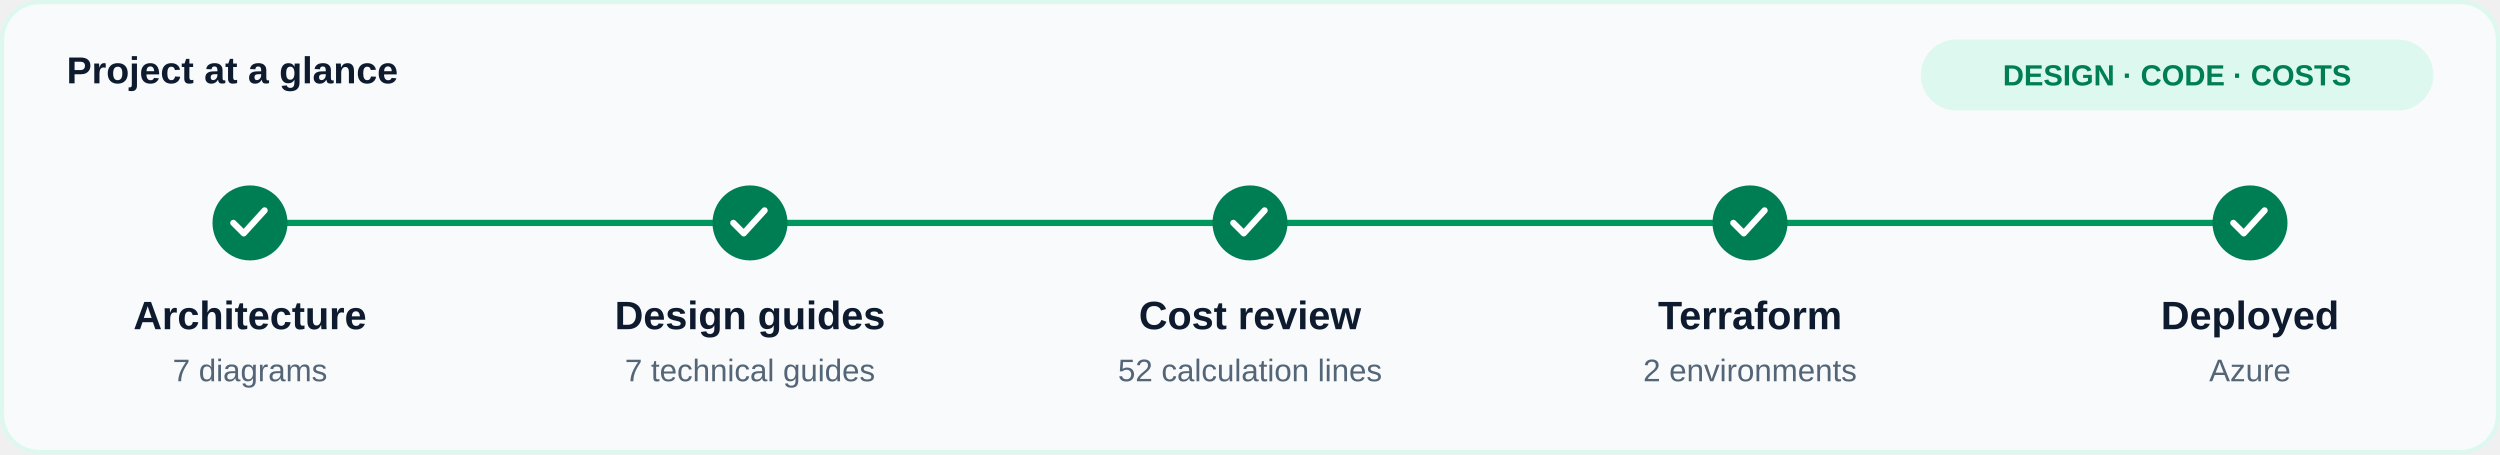
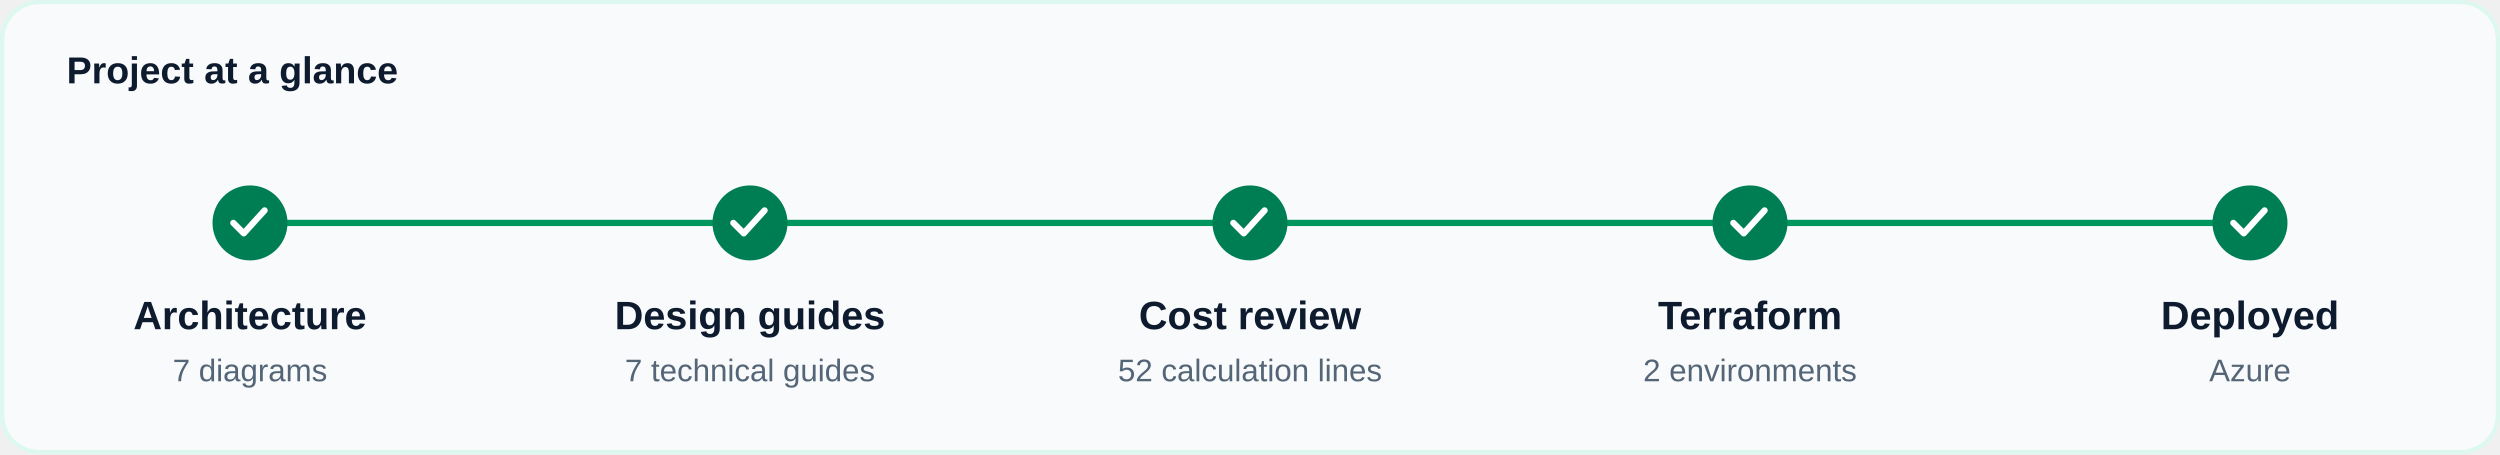
<svg xmlns="http://www.w3.org/2000/svg" width="1200" height="218" viewBox="0 0 1200 218" role="img" aria-labelledby="title description">
  <style>
    text { font-family: Arial, Helvetica, sans-serif; }
    .label { font-size: 19px; font-weight: 700; fill: #0e1b2e; text-anchor: middle; }
    .status { font-size: 15px; fill: #536576; text-anchor: middle; }
    .halo { opacity: 0; }
    @media (prefers-reduced-motion: no-preference) {
      .halo { animation: milestone 2.4s ease-out 2; transform-origin: 600px 107px; }
    }
    @keyframes milestone {
      0% { opacity: .32; transform: scale(.85); }
      100% { opacity: 0; transform: scale(1.3); }
    }
  </style>
  <rect x="1" y="1" width="1198" height="216" rx="18" fill="#f8fafc" stroke="#ddf8ee" stroke-width="2" />
  <text x="32" y="40" font-size="18" font-weight="700" fill="#0e1b2e">Project at a glance</text>
-   <rect x="922" y="19" width="246" height="34" rx="17" fill="#ddf8ee" />
-   <text x="1045" y="41" font-size="14" font-weight="700" fill="#007e53" text-anchor="middle">DESIGN · CODE · COSTS</text>
  <path d="M120 107H1080" fill="none" stroke="#00975f" stroke-width="3" />
  <circle cx="120" cy="107" r="18" fill="#007e53" />
  <path d="m112 107 5 5 10-11" fill="none" stroke="white" stroke-width="3" stroke-linecap="round" stroke-linejoin="round" />
  <circle cx="360" cy="107" r="18" fill="#007e53" />
  <path d="m352 107 5 5 10-11" fill="none" stroke="white" stroke-width="3" stroke-linecap="round" stroke-linejoin="round" />
  <circle class="halo" cx="600" cy="107" r="29" fill="#00ad6b" />
  <circle cx="600" cy="107" r="18" fill="#007e53" />
  <path d="m592 107 5 5 10-11" fill="none" stroke="white" stroke-width="3" stroke-linecap="round" stroke-linejoin="round" />
  <circle cx="840" cy="107" r="18" fill="#007e53" />
  <path d="m832 107 5 5 10-11" fill="none" stroke="white" stroke-width="3" stroke-linecap="round" stroke-linejoin="round" />
  <circle cx="1080" cy="107" r="18" fill="#007e53" />
  <path d="m1072 107 5 5 10-11" fill="none" stroke="white" stroke-width="3" stroke-linecap="round" stroke-linejoin="round" />
  <text class="label" x="120" y="158">Architecture</text>
  <text class="status" x="120" y="183">7 diagrams</text>
  <text class="label" x="360" y="158">Design guides</text>
  <text class="status" x="360" y="183">7 technical guides</text>
  <text class="label" x="600" y="158">Cost review</text>
  <text class="status" x="600" y="183">52 calculation lines</text>
  <text class="label" x="840" y="158">Terraform</text>
  <text class="status" x="840" y="183">2 environments</text>
  <text class="label" x="1080" y="158">Deployed</text>
  <text class="status" x="1080" y="183">Azure</text>
</svg>
